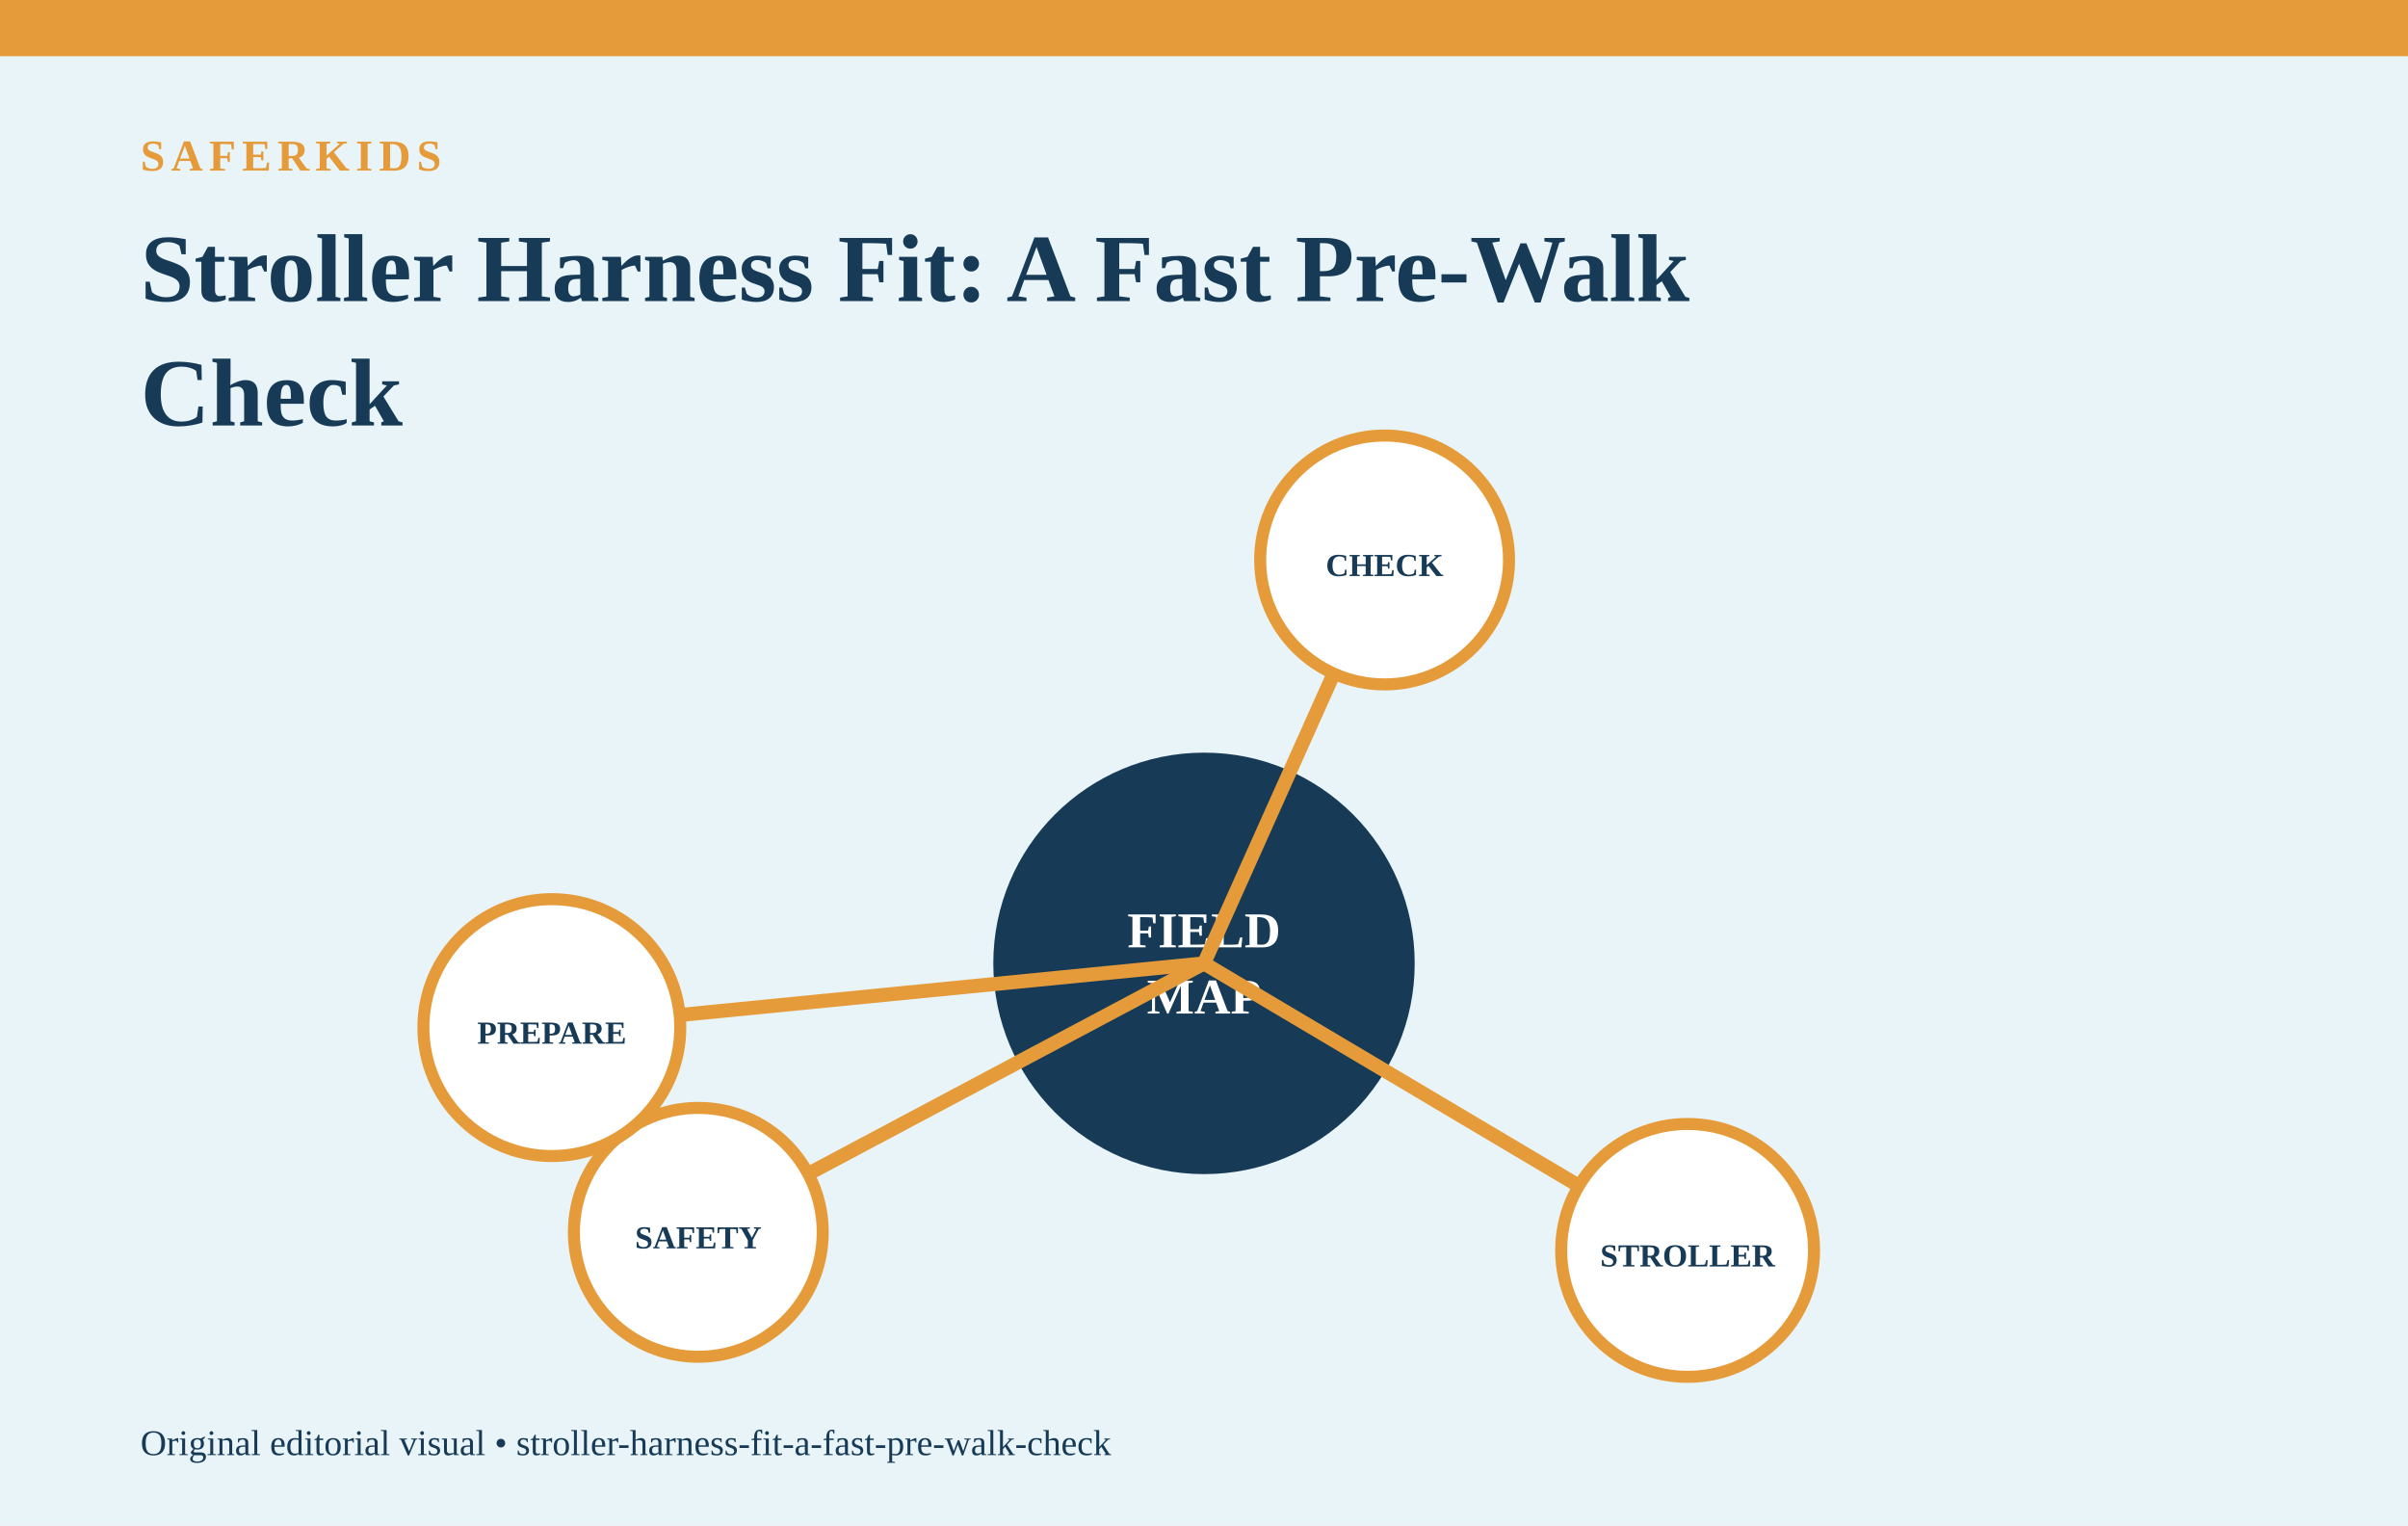
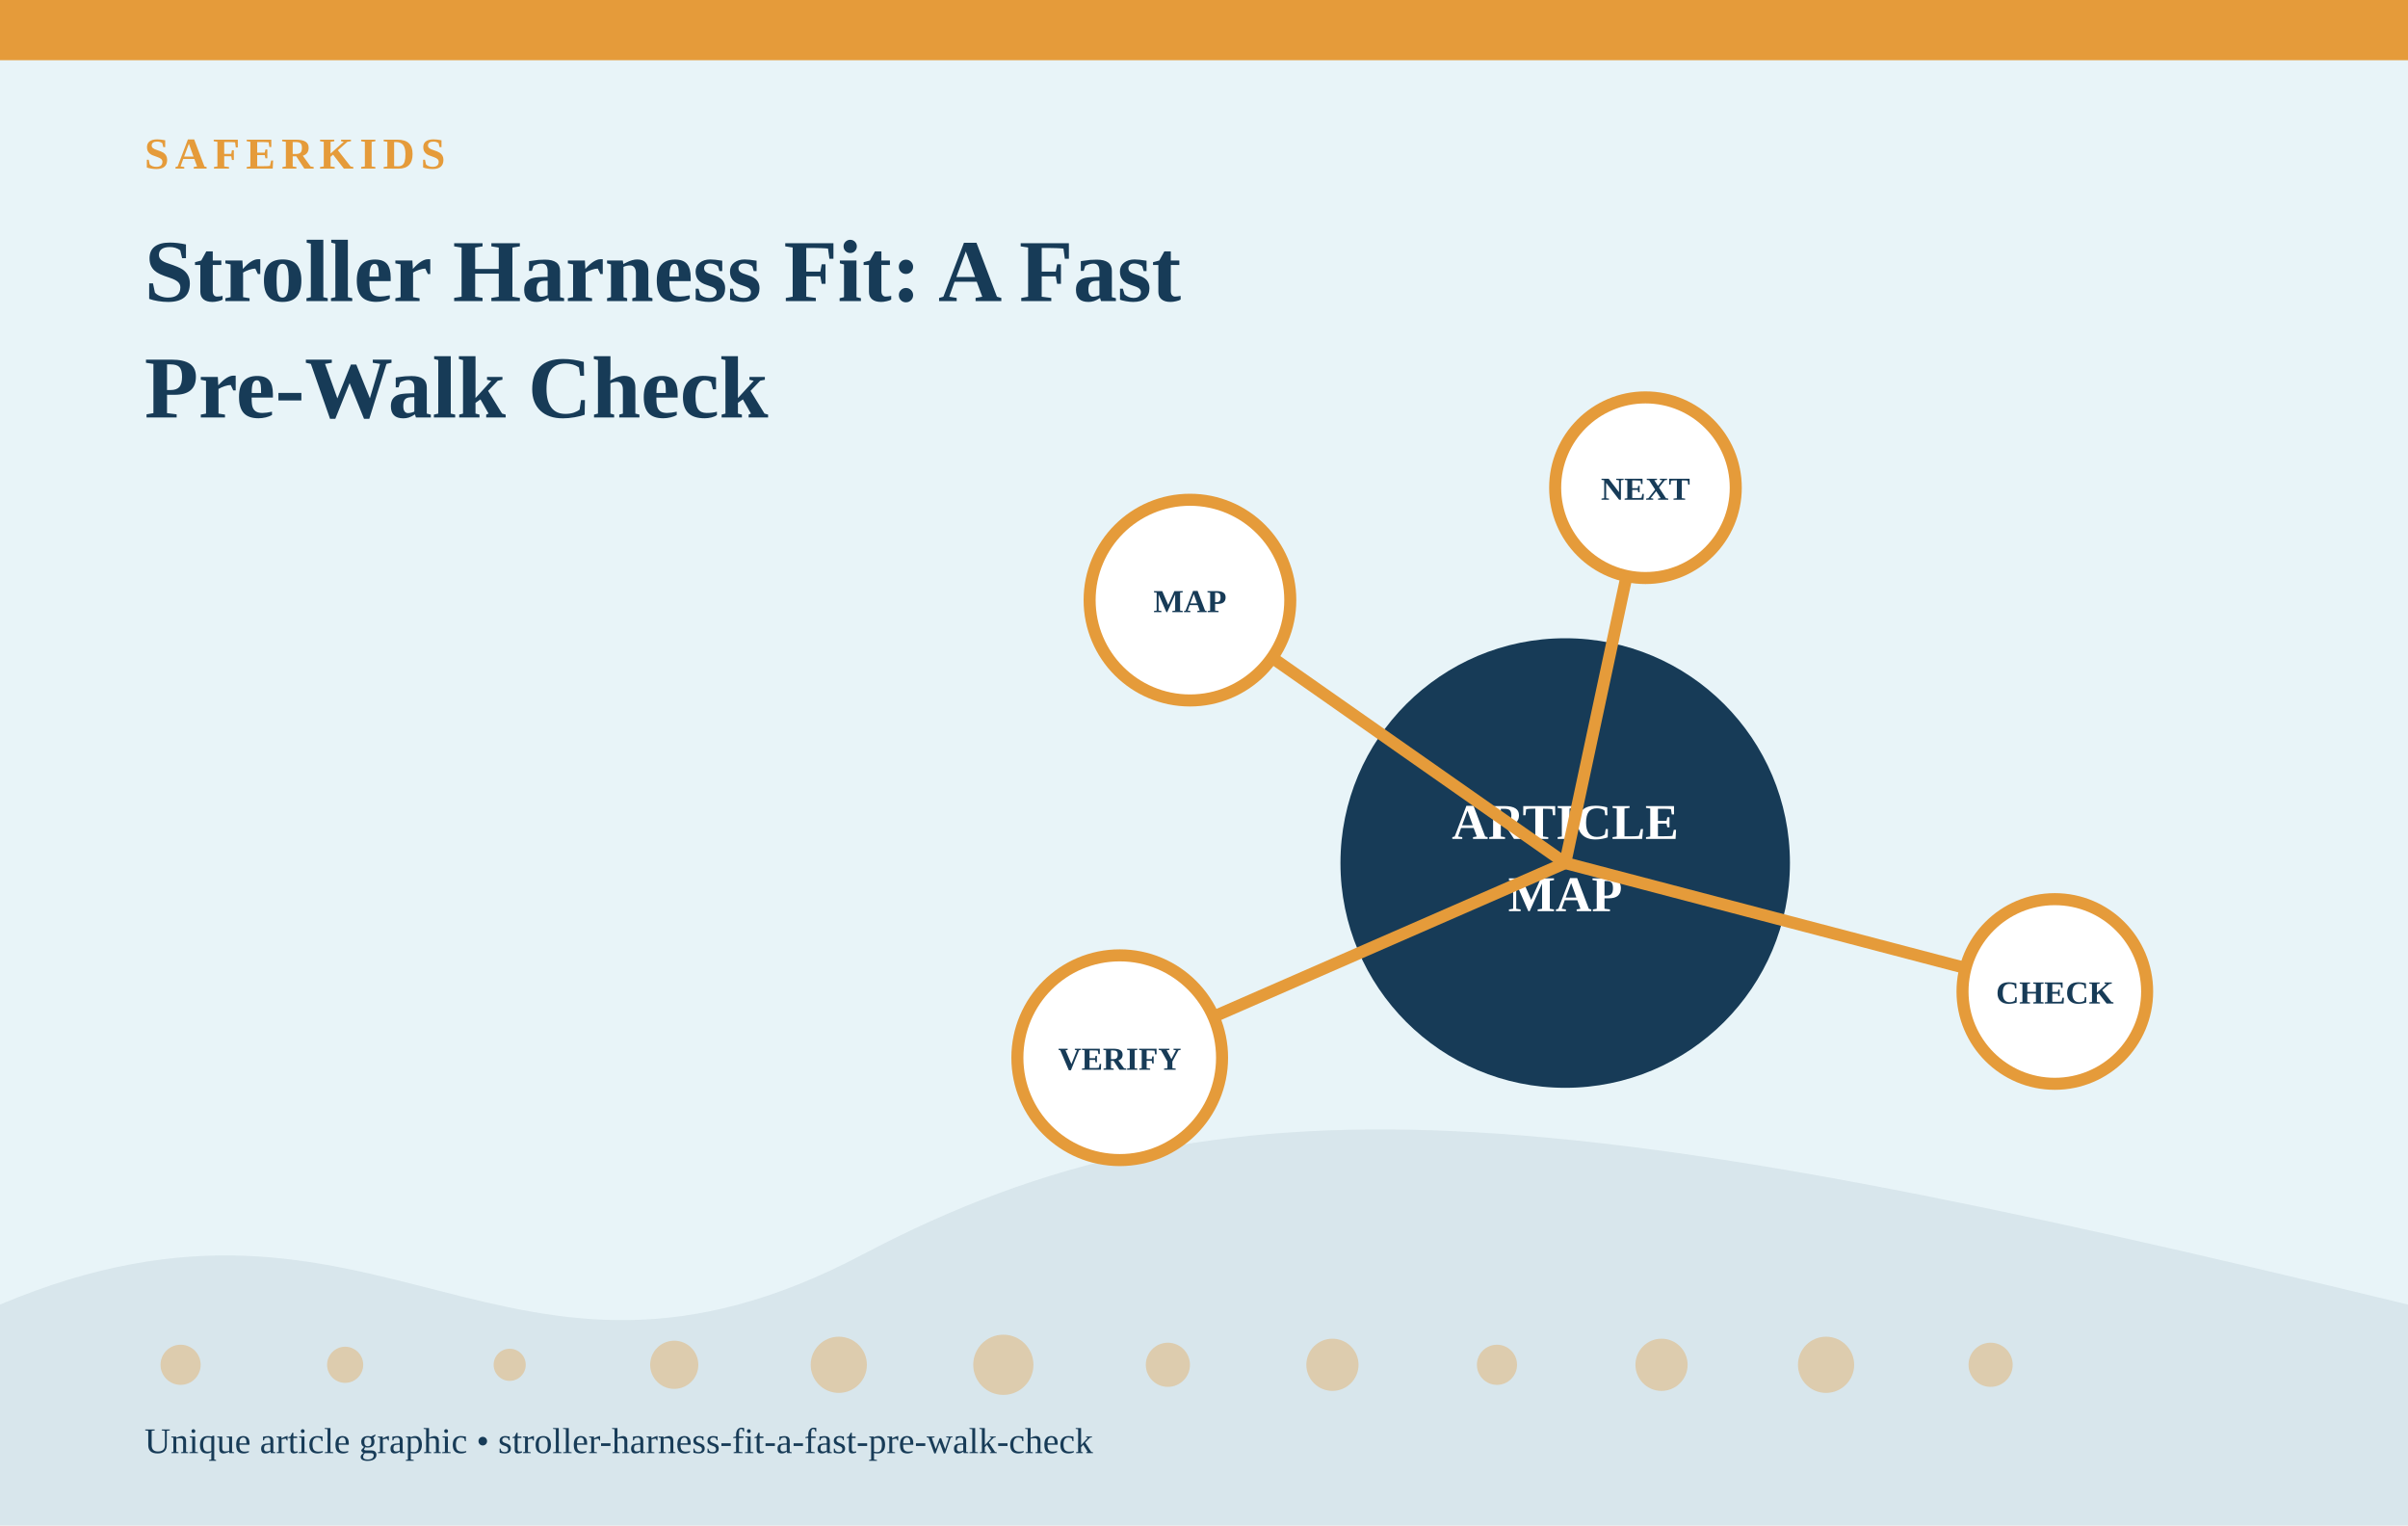
- <svg xmlns="http://www.w3.org/2000/svg" width="1200" height="760" viewBox="0 0 1200 760" role="img" aria-labelledby="t d">
-   <rect width="1200" height="760" fill="#E8F4F8" />
-   <rect width="1200" height="28" fill="#E59B3A" />
-   <text x="70" y="85" fill="#E59B3A" font-size="22" font-weight="700" letter-spacing="3">SAFERKIDS</text>
-   <text x="70" y="150" fill="#173B57" font-size="48" font-weight="700">Stroller Harness Fit: A Fast Pre-Walk</text>
-   <text x="70" y="212" fill="#173B57" font-size="48" font-weight="700">Check</text>
-   <circle cx="600" cy="480" r="105" fill="#173B57" />
-   <text x="600" y="472" text-anchor="middle" fill="white" font-size="25" font-weight="700">FIELD</text>
-   <text x="600" y="505" text-anchor="middle" fill="white" font-size="25" font-weight="700">MAP</text>
-   <g>
-     <line x1="600" y1="480" x2="841" y2="623" stroke="#E59B3A" stroke-width="7" />
-     <circle cx="841" cy="623" r="63" fill="white" stroke="#E59B3A" stroke-width="6" />
-     <text x="841" y="631" text-anchor="middle" fill="#173B57" font-size="16" font-weight="700">STROLLER</text>
-   </g>
-   <g>
-     <line x1="600" y1="480" x2="348" y2="614" stroke="#E59B3A" stroke-width="7" />
-     <circle cx="348" cy="614" r="62" fill="white" stroke="#E59B3A" stroke-width="6" />
-     <text x="348" y="622" text-anchor="middle" fill="#173B57" font-size="16" font-weight="700">SAFETY</text>
-   </g>
-   <g>
-     <line x1="600" y1="480" x2="275" y2="512" stroke="#E59B3A" stroke-width="7" />
-     <circle cx="275" cy="512" r="64" fill="white" stroke="#E59B3A" stroke-width="6" />
-     <text x="275" y="520" text-anchor="middle" fill="#173B57" font-size="16" font-weight="700">PREPARE</text>
-   </g>
-   <g>
-     <line x1="600" y1="480" x2="690" y2="279" stroke="#E59B3A" stroke-width="7" />
-     <circle cx="690" cy="279" r="62" fill="white" stroke="#E59B3A" stroke-width="6" />
-     <text x="690" y="287" text-anchor="middle" fill="#173B57" font-size="16" font-weight="700">CHECK</text>
-   </g>
-   <text x="70" y="725" fill="#173B57" font-size="18">Original editorial visual • stroller-harness-fit-a-fast-pre-walk-check</text>
+ <svg xmlns="http://www.w3.org/2000/svg" width="1200" height="760" viewBox="0 0 1200 760" role="img" aria-labelledby="title desc">
+   <rect width="1200" height="760" fill="#e8f4f8" />
+   <rect width="1200" height="30" fill="#e59b3a" />
+   <path d="M0 650 C190 570 250 720 430 625 S780 548 1200 650 L1200 760 L0 760 Z" fill="#173b57" opacity="0.08" />
+   <text x="72" y="84" fill="#e59b3a" font-size="22" font-weight="800" letter-spacing="3">SAFERKIDS</text>
+   <text x="72" y="150" fill="#173b57" font-size="44" font-weight="800">Stroller Harness Fit: A Fast</text>
+   <text x="72" y="208" fill="#173b57" font-size="44" font-weight="800">Pre-Walk Check</text>
+   <circle cx="780" cy="430" r="112" fill="#173b57" />
+   <text x="780" y="418" text-anchor="middle" fill="white" font-size="25" font-weight="800">ARTICLE</text>
+   <text x="780" y="454" text-anchor="middle" fill="white" font-size="25" font-weight="800">MAP</text>
+   <line x1="780" y1="430" x2="1024" y2="494" stroke="#e59b3a" stroke-width="6" />
+   <circle cx="1024" cy="494" r="46" fill="white" stroke="#e59b3a" stroke-width="6" />
+   <text x="1024" y="500" text-anchor="middle" fill="#173b57" font-size="16" font-weight="800">CHECK</text>
+   <line x1="780" y1="430" x2="558" y2="527" stroke="#e59b3a" stroke-width="6" />
+   <circle cx="558" cy="527" r="51" fill="white" stroke="#e59b3a" stroke-width="6" />
+   <text x="558" y="533" text-anchor="middle" fill="#173b57" font-size="16" font-weight="800">VERIFY</text>
+   <line x1="780" y1="430" x2="593" y2="299" stroke="#e59b3a" stroke-width="6" />
+   <circle cx="593" cy="299" r="50" fill="white" stroke="#e59b3a" stroke-width="6" />
+   <text x="593" y="305" text-anchor="middle" fill="#173b57" font-size="16" font-weight="800">MAP</text>
+   <line x1="780" y1="430" x2="820" y2="243" stroke="#e59b3a" stroke-width="6" />
+   <circle cx="820" cy="243" r="45" fill="white" stroke="#e59b3a" stroke-width="6" />
+   <text x="820" y="249" text-anchor="middle" fill="#173b57" font-size="16" font-weight="800">NEXT</text>
+   <circle cx="90" cy="680" r="10" fill="#e59b3a" opacity="0.35" />
+   <circle cx="172" cy="680" r="9" fill="#e59b3a" opacity="0.35" />
+   <circle cx="254" cy="680" r="8" fill="#e59b3a" opacity="0.35" />
+   <circle cx="336" cy="680" r="12" fill="#e59b3a" opacity="0.35" />
+   <circle cx="418" cy="680" r="14" fill="#e59b3a" opacity="0.35" />
+   <circle cx="500" cy="680" r="15" fill="#e59b3a" opacity="0.35" />
+   <circle cx="582" cy="680" r="11" fill="#e59b3a" opacity="0.35" />
+   <circle cx="664" cy="680" r="13" fill="#e59b3a" opacity="0.35" />
+   <circle cx="746" cy="680" r="10" fill="#e59b3a" opacity="0.35" />
+   <circle cx="828" cy="680" r="13" fill="#e59b3a" opacity="0.35" />
+   <circle cx="910" cy="680" r="14" fill="#e59b3a" opacity="0.35" />
+   <circle cx="992" cy="680" r="11" fill="#e59b3a" opacity="0.35" />
+   <text x="72" y="724" fill="#173b57" font-size="18">Unique article graphic • stroller-harness-fit-a-fast-pre-walk-check</text>
</svg>
